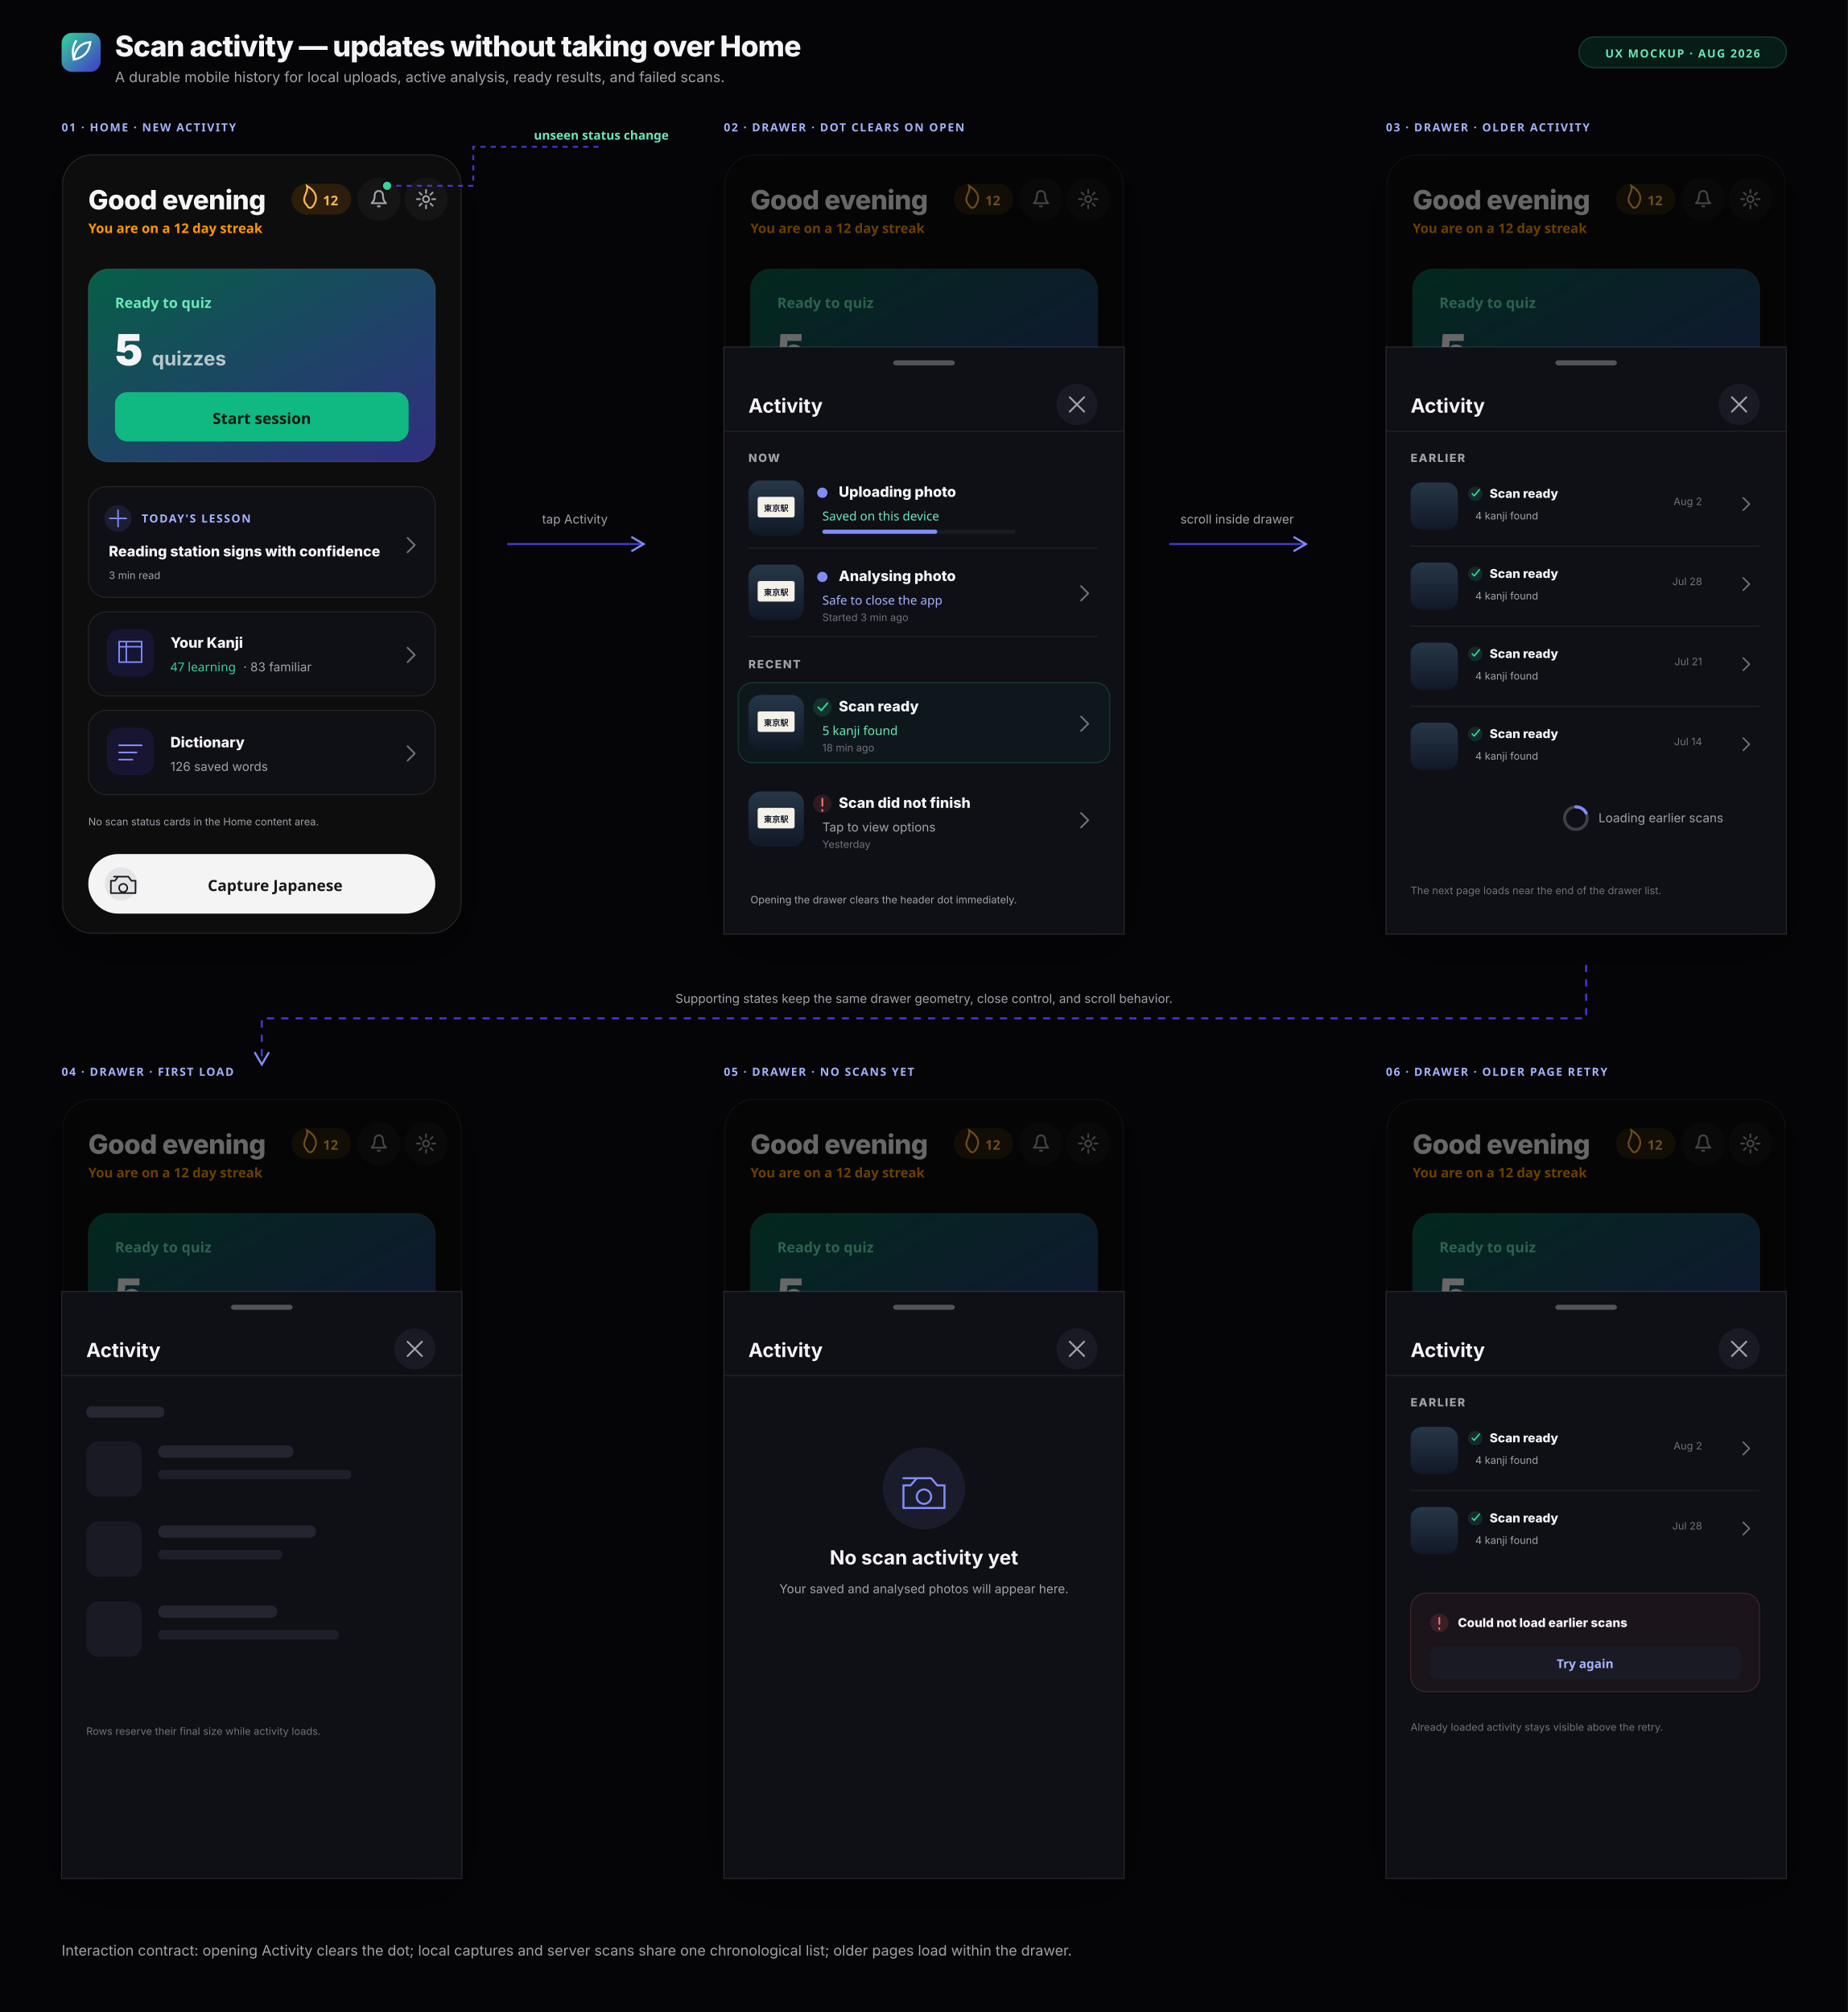
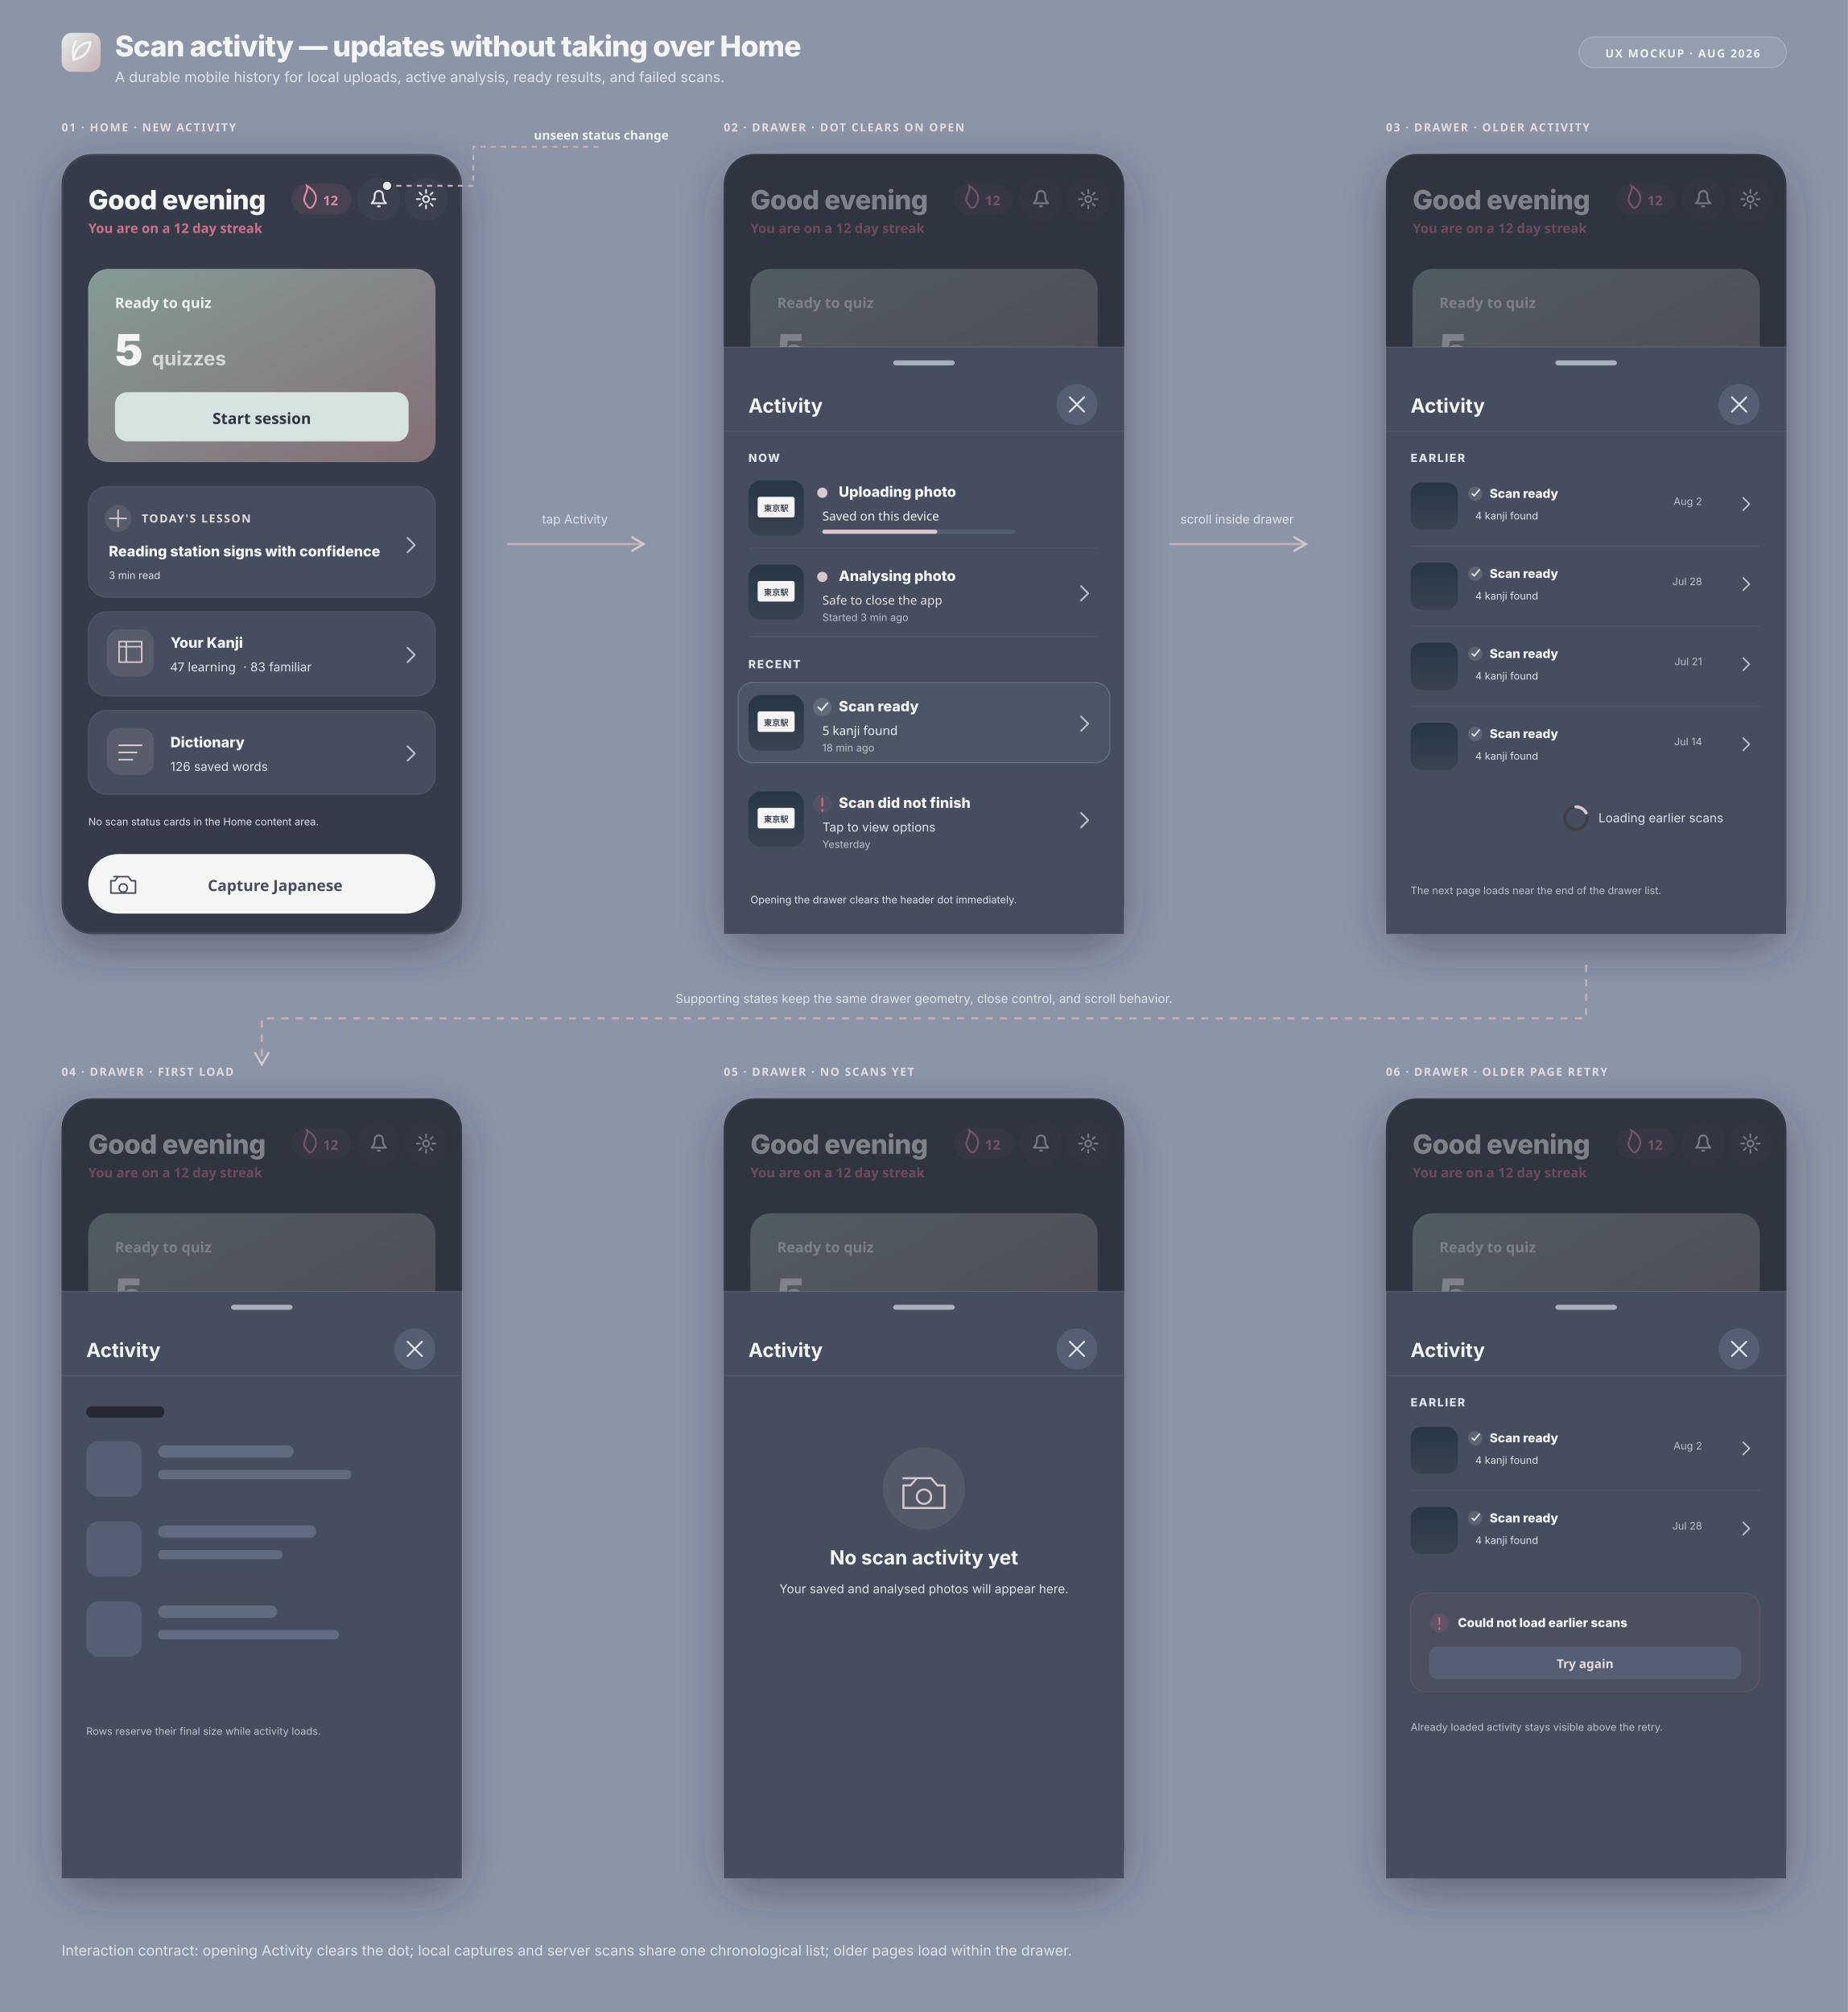
<svg xmlns="http://www.w3.org/2000/svg" width="1800" height="1960" viewBox="0 0 1800 1960" role="img" aria-labelledby="title desc">
  <defs>
    <linearGradient id="slot-gradient" x1="0" y1="0" x2="1" y2="1">
-       <stop offset="0" stop-color="#065f46" />
-       <stop offset="1" stop-color="#312e81" />
+       <stop offset="0" stop-color="#849B96" />
+       <stop offset="1" stop-color="#846F77" />
    </linearGradient>
    <linearGradient id="brand-gradient" x1="0" y1="0" x2="1" y2="1">
-       <stop offset="0" stop-color="#34d399" />
-       <stop offset="1" stop-color="#4338ca" />
+       <stop offset="0" stop-color="#E4EBE9" />
+       <stop offset="1" stop-color="#C6B0B8" />
    </linearGradient>
    <linearGradient id="photo-gradient" x1="0" y1="0" x2="0" y2="1">
      <stop offset="0" stop-color="#263747" />
-       <stop offset="1" stop-color="#111827" />
+       <stop offset="1" stop-color="#3B4251" />
    </linearGradient>
    <filter id="shadow" x="-20%" y="-20%" width="140%" height="150%">
-       <feDropShadow dx="0" dy="14" stdDeviation="20" flood-color="#000000" flood-opacity="0.42" />
+       <feDropShadow dx="0" dy="14" stdDeviation="20" flood-color="#2B303C" flood-opacity="0.42" />
    </filter>
    <style>
-       .canvas{fill:#050508}.app{fill:#0a0a0f}.card{fill:#0f0f16}.raised{fill:#1a1a24}.line{stroke:rgba(255,255,255,.08);stroke-width:1}
-       .text{fill:#f5f5f7;font-family:"Noto Sans JP",system-ui,-apple-system,"Segoe UI",sans-serif}.muted{fill:#a1a1aa;font-family:"Noto Sans JP",system-ui,-apple-system,"Segoe UI",sans-serif}.quiet{fill:#71717a;font-family:"Noto Sans JP",system-ui,-apple-system,"Segoe UI",sans-serif}
-       .emerald{fill:#34d399;font-family:"Noto Sans JP",system-ui,sans-serif}.emeraldPale{fill:#6ee7b7;font-family:"Noto Sans JP",system-ui,sans-serif}.indigo{fill:#818cf8;font-family:"Noto Sans JP",system-ui,sans-serif}.indigoPale{fill:#a5b4fc;font-family:"Noto Sans JP",system-ui,sans-serif}.danger{fill:#f87171;font-family:"Noto Sans JP",system-ui,sans-serif}
-       .darkText{fill:#031b13;font-family:"Noto Sans JP",system-ui,sans-serif}.title{font-size:28px;font-weight:800;letter-spacing:-.6px}.h1{font-size:26px;font-weight:800;letter-spacing:-.4px}.h2{font-size:19px;font-weight:750}.body{font-size:14px}.small{font-size:12px}.tiny{font-size:10px}.label{font-size:11px;font-weight:800;letter-spacing:1.2px}.button{font-size:15px;font-weight:800}
+       .canvas{fill:#8C94A8}.app{fill:#343A48}.card{fill:#454D5E}.raised{fill:#555E72}.line{stroke:rgba(245,245,245,.08);stroke-width:1}
+       .text{fill:#F5F5F5;font-family:"Noto Sans JP",system-ui,-apple-system,"Segoe UI",sans-serif}.muted{fill:#DFE2E8;font-family:"Noto Sans JP",system-ui,-apple-system,"Segoe UI",sans-serif}.quiet{fill:#BCC2CD;font-family:"Noto Sans JP",system-ui,-apple-system,"Segoe UI",sans-serif}
+       .primary{fill:#E4EBE9;font-family:"Noto Sans JP",system-ui,sans-serif}.primaryPale{fill:#EEF2F1;font-family:"Noto Sans JP",system-ui,sans-serif}.secondary{fill:#D8C8CE;font-family:"Noto Sans JP",system-ui,sans-serif}.secondaryPale{fill:#E7DCE0;font-family:"Noto Sans JP",system-ui,sans-serif}.warning{fill:#CA7288;font-family:"Noto Sans JP",system-ui,sans-serif}
+       .darkText{fill:#30343F;font-family:"Noto Sans JP",system-ui,sans-serif}.title{font-size:28px;font-weight:800;letter-spacing:-.6px}.h1{font-size:26px;font-weight:800;letter-spacing:-.4px}.h2{font-size:19px;font-weight:750}.body{font-size:14px}.small{font-size:12px}.tiny{font-size:10px}.label{font-size:11px;font-weight:800;letter-spacing:1.2px}.button{font-size:15px;font-weight:800}
    </style>
    <g id="phone-shell">
      <rect width="390" height="760" rx="30" class="app" filter="url(#shadow)" />
-       <rect x="1" y="1" width="388" height="758" rx="29" fill="none" stroke="rgba(255,255,255,.09)" />
+       <rect x="1" y="1" width="388" height="758" rx="29" fill="none" stroke="rgba(245,245,245,.09)" />
    </g>
    <g id="bell-icon">
-       <path d="M13 20h14c-2-2-3-4-3-8a4 4 0 0 0-8 0c0 4-1 6-3 8Zm6 3h2" fill="none" stroke="#a1a1aa" stroke-width="1.8" stroke-linecap="round" stroke-linejoin="round" />
+       <path d="M13 20h14c-2-2-3-4-3-8a4 4 0 0 0-8 0c0 4-1 6-3 8Zm6 3h2" fill="none" stroke="#DFE2E8" stroke-width="1.8" stroke-linecap="round" stroke-linejoin="round" />
    </g>
    <g id="settings-icon">
-       <circle cx="20" cy="16" r="3" fill="none" stroke="#a1a1aa" stroke-width="1.7" />
-       <path d="M20 7v3m0 12v3m9-9h-3m-12 0h-3m15.4-6.4-2.1 2.1m-8.6 8.6-2.1 2.1m12.8 0-2.1-2.1m-8.6-8.6-2.1-2.1" fill="none" stroke="#a1a1aa" stroke-width="1.7" stroke-linecap="round" />
+       <circle cx="20" cy="16" r="3" fill="none" stroke="#DFE2E8" stroke-width="1.7" />
+       <path d="M20 7v3m0 12v3m9-9h-3m-12 0h-3m15.4-6.4-2.1 2.1m-8.6 8.6-2.1 2.1m12.8 0-2.1-2.1m-8.6-8.6-2.1-2.1" fill="none" stroke="#DFE2E8" stroke-width="1.7" stroke-linecap="round" />
    </g>
    <g id="home-header-clean">
      <text x="26" y="54" class="text h1">Good evening</text>
-       <text x="26" y="77" fill="#ff9800" font-family="system-ui" font-size="13" font-weight="700">You are on a 12 day streak</text>
-       <rect x="224" y="29" width="58" height="30" rx="15" fill="rgba(255,152,0,.13)" />
-       <path d="M239 50c-7-7 2-12 0-19 8 5 11 11 7 18-2 4-5 5-7 1Z" fill="none" stroke="#ffb74d" stroke-width="1.8" />
-       <text x="262" y="50" text-anchor="middle" fill="#ffb74d" font-family="system-ui" font-size="13" font-weight="800">12</text>
-       <circle cx="309" cy="44" r="21" fill="rgba(255,255,255,.035)" />
+       <text x="26" y="77" fill="#CA7288" font-family="system-ui" font-size="13" font-weight="700">You are on a 12 day streak</text>
+       <rect x="224" y="29" width="58" height="30" rx="15" fill="rgba(202,114,136,.13)" />
+       <path d="M239 50c-7-7 2-12 0-19 8 5 11 11 7 18-2 4-5 5-7 1Z" fill="none" stroke="#D58D9F" stroke-width="1.8" />
+       <text x="262" y="50" text-anchor="middle" fill="#D58D9F" font-family="system-ui" font-size="13" font-weight="800">12</text>
+       <circle cx="309" cy="44" r="21" fill="rgba(245,245,245,.035)" />
      <use href="#bell-icon" x="289" y="28" />
-       <circle cx="355" cy="44" r="21" fill="rgba(255,255,255,.035)" />
+       <circle cx="355" cy="44" r="21" fill="rgba(245,245,245,.035)" />
      <use href="#settings-icon" x="335" y="28" />
    </g>
    <g id="quiz-card">
-       <rect x="26" y="112" width="338" height="188" rx="20" fill="url(#slot-gradient)" stroke="rgba(255,255,255,.10)" />
-       <text x="52" y="150" class="emeraldPale body" font-weight="750">Ready to quiz</text>
+       <rect x="26" y="112" width="338" height="188" rx="20" fill="url(#slot-gradient)" stroke="rgba(245,245,245,.10)" />
+       <text x="52" y="150" class="primaryPale body" font-weight="750">Ready to quiz</text>
      <text x="52" y="206" class="text" font-family="system-ui" font-size="42" font-weight="850">5</text>
      <text x="88" y="206" class="text h2" opacity=".72">quizzes</text>
-       <rect x="52" y="232" width="286" height="48" rx="12" fill="#10b981" />
+       <rect x="52" y="232" width="286" height="48" rx="12" fill="#D6E2DF" />
      <text x="195" y="263" text-anchor="middle" class="darkText button">Start session</text>
    </g>
    <g id="home-content">
      <use href="#quiz-card" />
-       <rect x="26" y="324" width="338" height="108" rx="18" class="card" stroke="rgba(255,255,255,.09)" />
-       <circle cx="55" cy="355" r="13" fill="rgba(129,140,248,.12)" />
-       <path d="M55 347v16m-8-8h16" stroke="#818cf8" stroke-width="1.5" stroke-linecap="round" />
-       <text x="78" y="359" class="indigoPale label">TODAY'S LESSON</text>
+       <rect x="26" y="324" width="338" height="108" rx="18" class="card" stroke="rgba(245,245,245,.09)" />
+       <circle cx="55" cy="355" r="13" fill="rgba(216,200,206,.12)" />
+       <path d="M55 347v16m-8-8h16" stroke="#D8C8CE" stroke-width="1.5" stroke-linecap="round" />
+       <text x="78" y="359" class="secondaryPale label">TODAY'S LESSON</text>
      <text x="46" y="392" class="text body" font-weight="800">Reading station signs with confidence</text>
      <text x="46" y="414" class="muted tiny">3 min read</text>
-       <path d="m337 374 7 7-7 7" fill="none" stroke="#71717a" stroke-width="1.7" stroke-linecap="round" stroke-linejoin="round" />
-       <rect x="26" y="446" width="338" height="82" rx="18" class="card" stroke="rgba(255,255,255,.09)" />
-       <rect x="44" y="463" width="46" height="46" rx="13" fill="rgba(67,56,202,.15)" />
-       <path d="M56 475h22v20H56Zm0 5h22M63 475v20" fill="none" stroke="#818cf8" stroke-width="1.5" />
+       <path d="m337 374 7 7-7 7" fill="none" stroke="#BCC2CD" stroke-width="1.7" stroke-linecap="round" stroke-linejoin="round" />
+       <rect x="26" y="446" width="338" height="82" rx="18" class="card" stroke="rgba(245,245,245,.09)" />
+       <rect x="44" y="463" width="46" height="46" rx="13" fill="rgba(198,176,184,.15)" />
+       <path d="M56 475h22v20H56Zm0 5h22M63 475v20" fill="none" stroke="#D8C8CE" stroke-width="1.5" />
      <text x="106" y="481" class="text body" font-weight="800">Your Kanji</text>
-       <text x="106" y="504" class="emerald small">47 learning</text>
+       <text x="106" y="504" class="primary small">47 learning</text>
      <text x="177" y="504" class="muted small">· 83 familiar</text>
-       <path d="m337 481 7 7-7 7" fill="none" stroke="#71717a" stroke-width="1.7" stroke-linecap="round" stroke-linejoin="round" />
-       <rect x="26" y="542" width="338" height="82" rx="18" class="card" stroke="rgba(255,255,255,.09)" />
-       <rect x="44" y="559" width="46" height="46" rx="13" fill="rgba(67,56,202,.15)" />
-       <path d="M56 576h22M56 583h17M56 590h13" fill="none" stroke="#818cf8" stroke-width="1.6" stroke-linecap="round" />
+       <path d="m337 481 7 7-7 7" fill="none" stroke="#BCC2CD" stroke-width="1.7" stroke-linecap="round" stroke-linejoin="round" />
+       <rect x="26" y="542" width="338" height="82" rx="18" class="card" stroke="rgba(245,245,245,.09)" />
+       <rect x="44" y="559" width="46" height="46" rx="13" fill="rgba(198,176,184,.15)" />
+       <path d="M56 576h22M56 583h17M56 590h13" fill="none" stroke="#D8C8CE" stroke-width="1.6" stroke-linecap="round" />
      <text x="106" y="578" class="text body" font-weight="800">Dictionary</text>
      <text x="106" y="601" class="muted small">126 saved words</text>
-       <path d="m337 577 7 7-7 7" fill="none" stroke="#71717a" stroke-width="1.7" stroke-linecap="round" stroke-linejoin="round" />
+       <path d="m337 577 7 7-7 7" fill="none" stroke="#BCC2CD" stroke-width="1.7" stroke-linecap="round" stroke-linejoin="round" />
    </g>
    <g id="capture-button">
-       <rect x="26" y="682" width="338" height="58" rx="29" fill="#f4f4f5" />
-       <rect x="42" y="695" width="32" height="32" rx="16" fill="#e4e4e7" />
-       <path d="M51 704h14l3 4h4v12H48v-12h4l3-4Zm9 7a4 4 0 1 0 0 8 4 4 0 0 0 0-8Z" fill="none" stroke="#18181b" stroke-width="1.5" stroke-linejoin="round" />
-       <text x="208" y="718" text-anchor="middle" fill="#18181b" font-family="system-ui" font-size="15" font-weight="800">Capture Japanese</text>
+       <rect x="26" y="682" width="338" height="58" rx="29" fill="#F5F5F5" />
+       <rect x="42" y="695" width="32" height="32" rx="16" fill="#F5F5F5" />
+       <path d="M51 704h14l3 4h4v12H48v-12h4l3-4Zm9 7a4 4 0 1 0 0 8 4 4 0 0 0 0-8Z" fill="none" stroke="#454D5E" stroke-width="1.5" stroke-linejoin="round" />
+       <text x="208" y="718" text-anchor="middle" fill="#454D5E" font-family="system-ui" font-size="15" font-weight="800">Capture Japanese</text>
    </g>
    <g id="drawer-shell">
-       <rect x="0" y="0" width="390" height="760" rx="30" fill="rgba(0,0,0,.58)" />
-       <rect x="0" y="188" width="390" height="572" rx="28 28 30 30" class="card" stroke="rgba(255,255,255,.12)" />
-       <rect x="165" y="201" width="60" height="5" rx="3" fill="#52525b" />
+       <rect x="0" y="0" width="390" height="760" rx="30" fill="rgba(43,48,60,.58)" />
+       <rect x="0" y="188" width="390" height="572" rx="28 28 30 30" class="card" stroke="rgba(245,245,245,.12)" />
+       <rect x="165" y="201" width="60" height="5" rx="3" fill="#A8AFBD" />
      <text x="24" y="252" class="text h2">Activity</text>
      <circle cx="344" cy="244" r="20" class="raised" />
-       <path d="m337 237 14 14m0-14-14 14" stroke="#a1a1aa" stroke-width="1.8" stroke-linecap="round" />
+       <path d="m337 237 14 14m0-14-14 14" stroke="#DFE2E8" stroke-width="1.8" stroke-linecap="round" />
      <line x1="0" y1="270" x2="390" y2="270" class="line" />
    </g>
    <g id="photo-thumb">
      <rect width="54" height="54" rx="12" fill="url(#photo-gradient)" />
-       <rect x="9" y="16" width="36" height="20" rx="2" fill="#f4f1e9" />
-       <text x="27" y="30" text-anchor="middle" fill="#111827" font-family="Noto Sans JP,system-ui" font-size="8" font-weight="800">東京駅</text>
+       <rect x="9" y="16" width="36" height="20" rx="2" fill="#F5F5F5" />
+       <text x="27" y="30" text-anchor="middle" fill="#3B4251" font-family="Noto Sans JP,system-ui" font-size="8" font-weight="800">東京駅</text>
    </g>
    <g id="activity-row-ready">
      <use href="#photo-thumb" />
-       <circle cx="72" cy="12" r="9" fill="rgba(52,211,153,.14)" />
-       <path d="m68 12 3 3 6-7" fill="none" stroke="#34d399" stroke-width="1.6" stroke-linecap="round" stroke-linejoin="round" />
+       <circle cx="72" cy="12" r="9" fill="rgba(228,235,233,.14)" />
+       <path d="m68 12 3 3 6-7" fill="none" stroke="#E4EBE9" stroke-width="1.6" stroke-linecap="round" stroke-linejoin="round" />
      <text x="88" y="16" class="text body" font-weight="800">Scan ready</text>
-       <text x="72" y="39" class="emeraldPale small">5 kanji found</text>
+       <text x="72" y="39" class="primaryPale small">5 kanji found</text>
      <text x="72" y="55" class="quiet tiny">18 min ago</text>
-       <path d="m324 21 7 7-7 7" fill="none" stroke="#71717a" stroke-width="1.7" stroke-linecap="round" stroke-linejoin="round" />
+       <path d="m324 21 7 7-7 7" fill="none" stroke="#BCC2CD" stroke-width="1.7" stroke-linecap="round" stroke-linejoin="round" />
    </g>
    <g id="activity-row-analysing">
      <use href="#photo-thumb" />
-       <circle cx="72" cy="12" r="5" fill="#818cf8" />
+       <circle cx="72" cy="12" r="5" fill="#D8C8CE" />
      <text x="88" y="16" class="text body" font-weight="800">Analysing photo</text>
-       <text x="72" y="39" class="indigoPale small">Safe to close the app</text>
+       <text x="72" y="39" class="secondaryPale small">Safe to close the app</text>
      <text x="72" y="55" class="quiet tiny">Started 3 min ago</text>
-       <path d="m324 21 7 7-7 7" fill="none" stroke="#71717a" stroke-width="1.7" stroke-linecap="round" stroke-linejoin="round" />
+       <path d="m324 21 7 7-7 7" fill="none" stroke="#BCC2CD" stroke-width="1.7" stroke-linecap="round" stroke-linejoin="round" />
    </g>
    <g id="activity-row-upload">
      <use href="#photo-thumb" />
-       <circle cx="72" cy="12" r="5" fill="#818cf8" />
+       <circle cx="72" cy="12" r="5" fill="#D8C8CE" />
      <text x="88" y="16" class="text body" font-weight="800">Uploading photo</text>
-       <text x="72" y="39" class="emeraldPale small">Saved on this device</text>
+       <text x="72" y="39" class="primaryPale small">Saved on this device</text>
      <rect x="72" y="48" width="188" height="4" rx="2" class="raised" />
-       <rect x="72" y="48" width="112" height="4" rx="2" fill="#818cf8" />
+       <rect x="72" y="48" width="112" height="4" rx="2" fill="#D8C8CE" />
    </g>
    <g id="activity-row-failed">
      <use href="#photo-thumb" />
-       <circle cx="72" cy="12" r="9" fill="rgba(248,113,113,.13)" />
-       <path d="M72 7v7m0 4v1" stroke="#f87171" stroke-width="1.7" stroke-linecap="round" />
+       <circle cx="72" cy="12" r="9" fill="rgba(202,114,136,.13)" />
+       <path d="M72 7v7m0 4v1" stroke="#CA7288" stroke-width="1.7" stroke-linecap="round" />
      <text x="88" y="16" class="text body" font-weight="800">Scan did not finish</text>
      <text x="72" y="39" class="muted small">Tap to view options</text>
      <text x="72" y="55" class="quiet tiny">Yesterday</text>
-       <path d="m324 21 7 7-7 7" fill="none" stroke="#71717a" stroke-width="1.7" stroke-linecap="round" stroke-linejoin="round" />
+       <path d="m324 21 7 7-7 7" fill="none" stroke="#BCC2CD" stroke-width="1.7" stroke-linecap="round" stroke-linejoin="round" />
    </g>
    <g id="old-ready-row">
      <rect width="46" height="46" rx="11" fill="url(#photo-gradient)" />
-       <circle cx="63" cy="11" r="7" fill="rgba(52,211,153,.14)" />
-       <path d="m60 11 2 2 5-6" fill="none" stroke="#34d399" stroke-width="1.4" stroke-linecap="round" stroke-linejoin="round" />
+       <circle cx="63" cy="11" r="7" fill="rgba(228,235,233,.14)" />
+       <path d="m60 11 2 2 5-6" fill="none" stroke="#E4EBE9" stroke-width="1.4" stroke-linecap="round" stroke-linejoin="round" />
      <text x="77" y="15" class="text small" font-weight="800">Scan ready</text>
      <text x="63" y="36" class="muted tiny">4 kanji found</text>
-       <path d="m324 15 6 6-6 6" fill="none" stroke="#71717a" stroke-width="1.5" stroke-linecap="round" stroke-linejoin="round" />
+       <path d="m324 15 6 6-6 6" fill="none" stroke="#BCC2CD" stroke-width="1.5" stroke-linecap="round" stroke-linejoin="round" />
    </g>
  </defs>
  <rect width="1800" height="1960" class="canvas" />
  <rect x="60" y="32" width="38" height="38" rx="10" fill="url(#brand-gradient)" />
-   <path d="M72 58c10-2 15-8 16-17-9 1-15 6-16 17Zm0 0c-2-7-1-13 2-18" fill="none" stroke="#fff" stroke-width="2" stroke-linecap="round" />
+   <path d="M72 58c10-2 15-8 16-17-9 1-15 6-16 17Zm0 0c-2-7-1-13 2-18" fill="none" stroke="#F5F5F5" stroke-width="2" stroke-linecap="round" />
  <text x="112" y="55" class="text title">Scan activity — updates without taking over Home</text>
  <text x="112" y="80" class="muted body">A durable mobile history for local uploads, active analysis, ready results, and failed scans.</text>
-   <rect x="1538" y="36" width="202" height="30" rx="15" fill="rgba(16,185,129,.13)" stroke="rgba(52,211,153,.28)" />
-   <text x="1639" y="56" text-anchor="middle" class="emeraldPale label">UX MOCKUP · AUG 2026</text>
-   <text x="60" y="128" class="indigoPale label">01 · HOME · NEW ACTIVITY</text>
+   <rect x="1538" y="36" width="202" height="30" rx="15" fill="rgba(214,226,223,.13)" stroke="rgba(228,235,233,.28)" />
+   <text x="1639" y="56" text-anchor="middle" class="primaryPale label">UX MOCKUP · AUG 2026</text>
+   <text x="60" y="128" class="secondaryPale label">01 · HOME · NEW ACTIVITY</text>
  <use href="#phone-shell" x="60" y="150" />
  <use href="#home-header-clean" x="60" y="150" />
-   <circle cx="377" cy="181" r="5" fill="#34d399" stroke="#0a0a0f" stroke-width="2" />
+   <circle cx="377" cy="181" r="5" fill="#E4EBE9" stroke="#343A48" stroke-width="2" />
  <use href="#home-content" x="60" y="150" />
  <use href="#capture-button" x="60" y="150" />
-   <path d="M386 181h75v-38h122" fill="none" stroke="#4338ca" stroke-width="1.8" stroke-dasharray="5 5" />
-   <text x="520" y="136" class="emeraldPale small" font-weight="750">unseen status change</text>
+   <path d="M386 181h75v-38h122" fill="none" stroke="#C6B0B8" stroke-width="1.8" stroke-dasharray="5 5" />
+   <text x="520" y="136" class="primaryPale small" font-weight="750">unseen status change</text>
  <text x="86" y="804" class="muted tiny">No scan status cards in the Home content area.</text>
-   <path d="M494 530h132" fill="none" stroke="#4338ca" stroke-width="2" />
-   <path d="m615 523 12 7-12 7" fill="none" stroke="#818cf8" stroke-width="2" />
+   <path d="M494 530h132" fill="none" stroke="#C6B0B8" stroke-width="2" />
+   <path d="m615 523 12 7-12 7" fill="none" stroke="#D8C8CE" stroke-width="2" />
  <text x="560" y="510" text-anchor="middle" class="muted small">tap Activity</text>
-   <text x="705" y="128" class="indigoPale label">02 · DRAWER · DOT CLEARS ON OPEN</text>
+   <text x="705" y="128" class="secondaryPale label">02 · DRAWER · DOT CLEARS ON OPEN</text>
  <use href="#phone-shell" x="705" y="150" />
  <use href="#home-header-clean" x="705" y="150" />
  <use href="#home-content" x="705" y="150" />
  <use href="#drawer-shell" x="705" y="150" />
  <text x="729" y="450" class="muted label">NOW</text>
  <use href="#activity-row-upload" x="729" y="468" />
  <line x1="729" y1="534" x2="1069" y2="534" class="line" />
  <use href="#activity-row-analysing" x="729" y="550" />
  <line x1="729" y1="620" x2="1069" y2="620" class="line" />
  <text x="729" y="651" class="muted label">RECENT</text>
-   <rect x="719" y="665" width="362" height="78" rx="14" fill="rgba(16,185,129,.055)" stroke="rgba(52,211,153,.20)" />
+   <rect x="719" y="665" width="362" height="78" rx="14" fill="rgba(214,226,223,.055)" stroke="rgba(228,235,233,.20)" />
  <use href="#activity-row-ready" x="729" y="677" />
  <use href="#activity-row-failed" x="729" y="771" />
  <text x="731" y="880" class="muted tiny">Opening the drawer clears the header dot immediately.</text>
-   <path d="M1139 530h132" fill="none" stroke="#4338ca" stroke-width="2" />
-   <path d="m1260 523 12 7-12 7" fill="none" stroke="#818cf8" stroke-width="2" />
+   <path d="M1139 530h132" fill="none" stroke="#C6B0B8" stroke-width="2" />
+   <path d="m1260 523 12 7-12 7" fill="none" stroke="#D8C8CE" stroke-width="2" />
  <text x="1205" y="510" text-anchor="middle" class="muted small">scroll inside drawer</text>
-   <text x="1350" y="128" class="indigoPale label">03 · DRAWER · OLDER ACTIVITY</text>
+   <text x="1350" y="128" class="secondaryPale label">03 · DRAWER · OLDER ACTIVITY</text>
  <use href="#phone-shell" x="1350" y="150" />
  <use href="#home-header-clean" x="1350" y="150" />
  <use href="#home-content" x="1350" y="150" />
  <use href="#drawer-shell" x="1350" y="150" />
  <text x="1374" y="450" class="muted label">EARLIER</text>
  <use href="#old-ready-row" x="1374" y="470" />
  <text x="1658" y="492" text-anchor="end" class="quiet tiny">Aug 2</text>
  <line x1="1374" y1="532" x2="1714" y2="532" class="line" />
  <use href="#old-ready-row" x="1374" y="548" />
  <text x="1658" y="570" text-anchor="end" class="quiet tiny">Jul 28</text>
  <line x1="1374" y1="610" x2="1714" y2="610" class="line" />
  <use href="#old-ready-row" x="1374" y="626" />
  <text x="1658" y="648" text-anchor="end" class="quiet tiny">Jul 21</text>
  <line x1="1374" y1="688" x2="1714" y2="688" class="line" />
  <use href="#old-ready-row" x="1374" y="704" />
  <text x="1658" y="726" text-anchor="end" class="quiet tiny">Jul 14</text>
  <circle cx="1535" cy="797" r="11" fill="none" stroke="#3f3f46" stroke-width="3" />
-   <path d="M1535 786a11 11 0 0 1 10 6" fill="none" stroke="#818cf8" stroke-width="3" stroke-linecap="round" />
+   <path d="M1535 786a11 11 0 0 1 10 6" fill="none" stroke="#D8C8CE" stroke-width="3" stroke-linecap="round" />
  <text x="1557" y="801" class="muted small">Loading earlier scans</text>
  <text x="1374" y="871" class="quiet tiny">The next page loads near the end of the drawer list.</text>
-   <path d="M1545 940v52H255v45" fill="none" stroke="#4338ca" stroke-width="2" stroke-dasharray="7 7" />
-   <path d="m248 1025 7 12 7-12" fill="none" stroke="#818cf8" stroke-width="2" />
+   <path d="M1545 940v52H255v45" fill="none" stroke="#C6B0B8" stroke-width="2" stroke-dasharray="7 7" />
+   <path d="m248 1025 7 12 7-12" fill="none" stroke="#D8C8CE" stroke-width="2" />
  <text x="900" y="977" text-anchor="middle" class="muted small">Supporting states keep the same drawer geometry, close control, and scroll behavior.</text>
-   <text x="60" y="1048" class="indigoPale label">04 · DRAWER · FIRST LOAD</text>
+   <text x="60" y="1048" class="secondaryPale label">04 · DRAWER · FIRST LOAD</text>
  <use href="#phone-shell" x="60" y="1070" />
  <use href="#home-header-clean" x="60" y="1070" />
  <use href="#home-content" x="60" y="1070" />
  <use href="#drawer-shell" x="60" y="1070" />
  <rect x="84" y="1370" width="76" height="11" rx="5" fill="#272733" />
-   <rect x="84" y="1404" width="54" height="54" rx="12" fill="#1a1a24" />
-   <rect x="154" y="1408" width="132" height="12" rx="6" fill="#252531" />
-   <rect x="154" y="1432" width="188" height="9" rx="4" fill="#1f1f2a" />
-   <rect x="84" y="1482" width="54" height="54" rx="12" fill="#1a1a24" />
-   <rect x="154" y="1486" width="154" height="12" rx="6" fill="#252531" />
-   <rect x="154" y="1510" width="121" height="9" rx="4" fill="#1f1f2a" />
-   <rect x="84" y="1560" width="54" height="54" rx="12" fill="#1a1a24" />
-   <rect x="154" y="1564" width="116" height="12" rx="6" fill="#252531" />
-   <rect x="154" y="1588" width="176" height="9" rx="4" fill="#1f1f2a" />
+   <rect x="84" y="1404" width="54" height="54" rx="12" fill="#555E72" />
+   <rect x="154" y="1408" width="132" height="12" rx="6" fill="#626C81" />
+   <rect x="154" y="1432" width="188" height="9" rx="4" fill="#626C81" />
+   <rect x="84" y="1482" width="54" height="54" rx="12" fill="#555E72" />
+   <rect x="154" y="1486" width="154" height="12" rx="6" fill="#626C81" />
+   <rect x="154" y="1510" width="121" height="9" rx="4" fill="#626C81" />
+   <rect x="84" y="1560" width="54" height="54" rx="12" fill="#555E72" />
+   <rect x="154" y="1564" width="116" height="12" rx="6" fill="#626C81" />
+   <rect x="154" y="1588" width="176" height="9" rx="4" fill="#626C81" />
  <text x="84" y="1690" class="quiet tiny">Rows reserve their final size while activity loads.</text>
-   <text x="705" y="1048" class="indigoPale label">05 · DRAWER · NO SCANS YET</text>
+   <text x="705" y="1048" class="secondaryPale label">05 · DRAWER · NO SCANS YET</text>
  <use href="#phone-shell" x="705" y="1070" />
  <use href="#home-header-clean" x="705" y="1070" />
  <use href="#home-content" x="705" y="1070" />
  <use href="#drawer-shell" x="705" y="1070" />
-   <circle cx="900" cy="1450" r="40" fill="rgba(129,140,248,.10)" />
-   <path d="M880 1440h27l6 7h7v22h-40v-22h7l6-7Zm20 11a7 7 0 1 0 0 14 7 7 0 0 0 0-14Z" fill="none" stroke="#818cf8" stroke-width="2" stroke-linejoin="round" />
+   <circle cx="900" cy="1450" r="40" fill="rgba(216,200,206,.10)" />
+   <path d="M880 1440h27l6 7h7v22h-40v-22h7l6-7Zm20 11a7 7 0 1 0 0 14 7 7 0 0 0 0-14Z" fill="none" stroke="#D8C8CE" stroke-width="2" stroke-linejoin="round" />
  <text x="900" y="1524" text-anchor="middle" class="text h2">No scan activity yet</text>
  <text x="900" y="1552" text-anchor="middle" class="muted small">Your saved and analysed photos will appear here.</text>
-   <text x="1350" y="1048" class="indigoPale label">06 · DRAWER · OLDER PAGE RETRY</text>
+   <text x="1350" y="1048" class="secondaryPale label">06 · DRAWER · OLDER PAGE RETRY</text>
  <use href="#phone-shell" x="1350" y="1070" />
  <use href="#home-header-clean" x="1350" y="1070" />
  <use href="#home-content" x="1350" y="1070" />
  <use href="#drawer-shell" x="1350" y="1070" />
  <text x="1374" y="1370" class="muted label">EARLIER</text>
  <use href="#old-ready-row" x="1374" y="1390" />
  <text x="1658" y="1412" text-anchor="end" class="quiet tiny">Aug 2</text>
  <line x1="1374" y1="1452" x2="1714" y2="1452" class="line" />
  <use href="#old-ready-row" x="1374" y="1468" />
  <text x="1658" y="1490" text-anchor="end" class="quiet tiny">Jul 28</text>
-   <rect x="1374" y="1552" width="340" height="96" rx="15" fill="rgba(248,113,113,.055)" stroke="rgba(248,113,113,.20)" />
-   <circle cx="1402" cy="1581" r="9" fill="rgba(248,113,113,.14)" />
-   <path d="M1402 1576v6m0 4v1" stroke="#f87171" stroke-width="1.6" stroke-linecap="round" />
+   <rect x="1374" y="1552" width="340" height="96" rx="15" fill="rgba(202,114,136,.055)" stroke="rgba(202,114,136,.20)" />
+   <circle cx="1402" cy="1581" r="9" fill="rgba(202,114,136,.14)" />
+   <path d="M1402 1576v6m0 4v1" stroke="#CA7288" stroke-width="1.6" stroke-linecap="round" />
  <text x="1420" y="1585" class="text small" font-weight="800">Could not load earlier scans</text>
  <rect x="1392" y="1604" width="304" height="32" rx="9" class="raised" />
-   <text x="1544" y="1625" text-anchor="middle" class="indigoPale small" font-weight="800">Try again</text>
+   <text x="1544" y="1625" text-anchor="middle" class="secondaryPale small" font-weight="800">Try again</text>
  <text x="1374" y="1686" class="quiet tiny">Already loaded activity stays visible above the retry.</text>
  <text x="60" y="1905" class="muted body">Interaction contract: opening Activity clears the dot; local captures and server scans share one chronological list; older pages load within the drawer.</text>
</svg>
